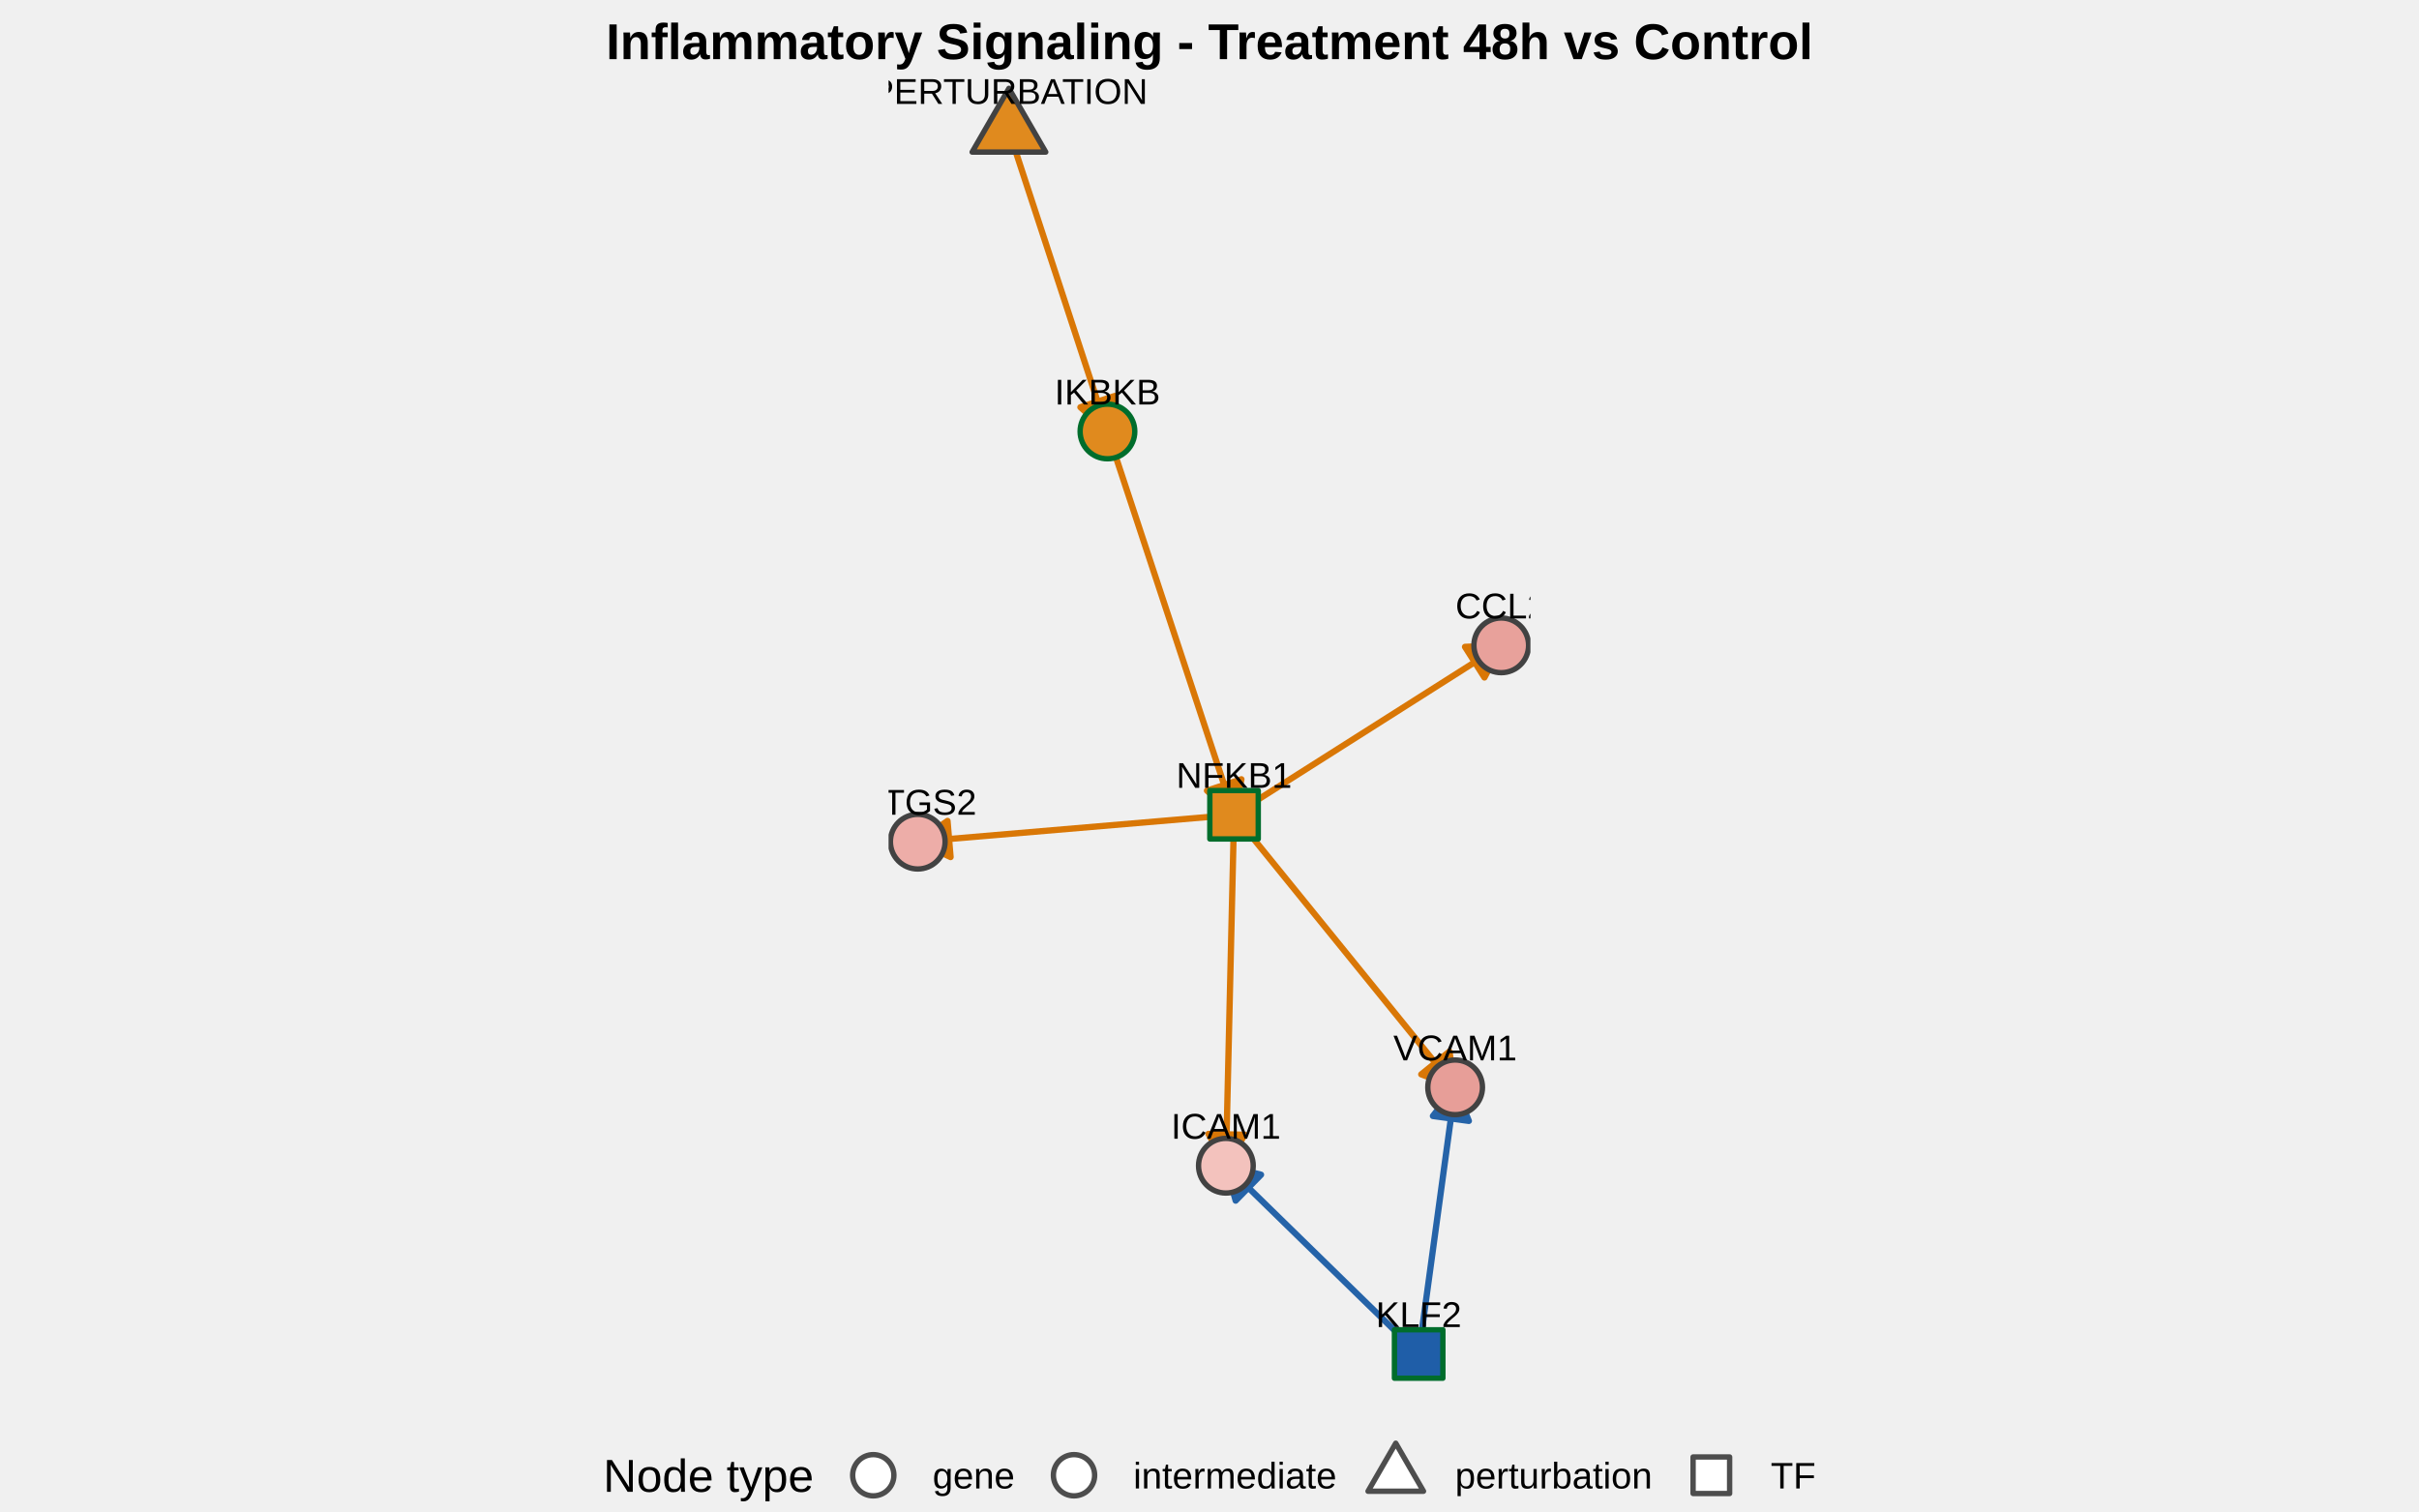
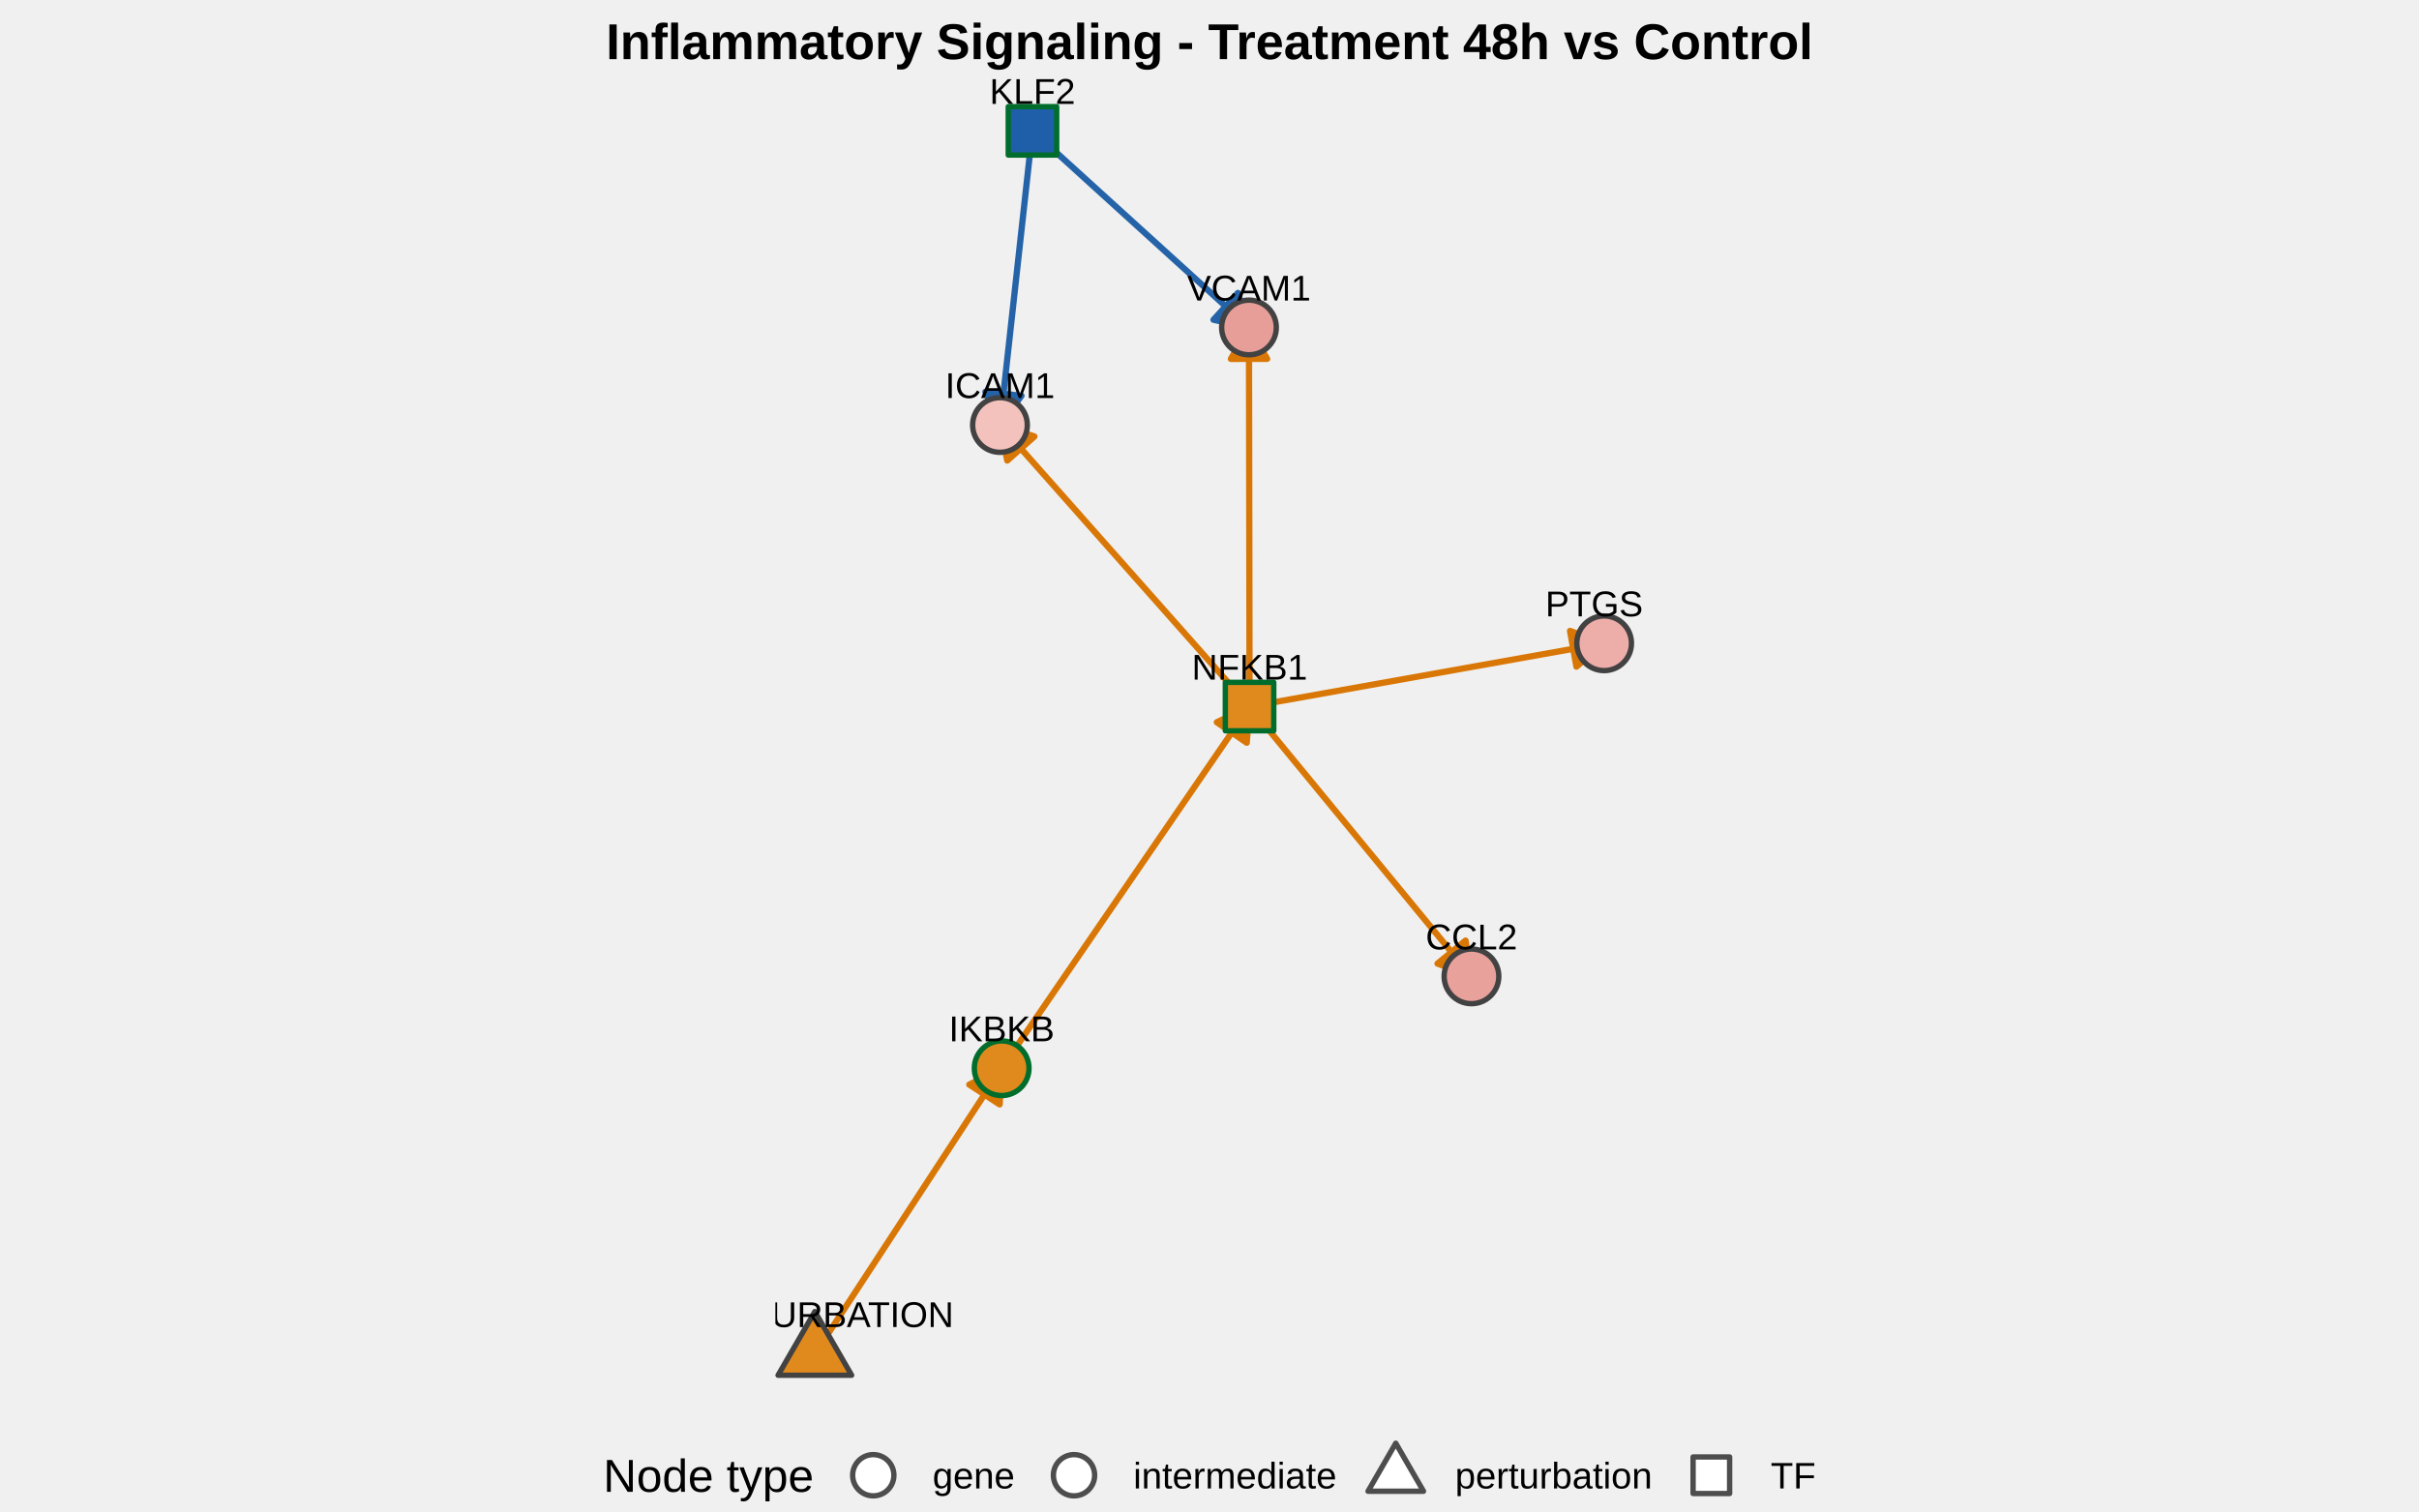
<svg xmlns="http://www.w3.org/2000/svg" width="576.00pt" height="360.00pt" viewBox="0 0 576.00 360.00">
  <g class="svglite">
    <defs>
      <style type="text/css">
    .svglite line, .svglite polyline, .svglite polygon, .svglite path, .svglite rect, .svglite circle {
      fill: none;
      stroke: #000000;
      stroke-linecap: round;
      stroke-linejoin: round;
      stroke-miterlimit: 10.00;
    }
    .svglite text {
      white-space: pre;
    }
    .svglite g.glyphgroup path {
      fill: inherit;
      stroke: none;
    }
  </style>
    </defs>
    <rect width="100%" height="100%" style="stroke: none; fill: none;" />
    <defs>
      <clipPath id="cpMC4wMHw1NzYuMDB8MC4wMHwzNjAuMDA=">
        <rect x="0.00" y="0.00" width="576.00" height="360.00" />
      </clipPath>
    </defs>
    <g clip-path="url(#cpMC4wMHw1NzYuMDB8MC4wMHwzNjAuMDA=)">
</g>
    <defs>
-       <clipPath id="cpMjExLjU4fDM2NC40MnwwLjAwfDM2MC4wMA==">
-         <rect x="211.58" y="0.00" width="152.84" height="360.00" />
+       <clipPath id="cpMTg0LjYzfDM5MS4zN3wwLjAwfDM2MC4wMA==">
+         <rect x="184.63" y="0.00" width="206.74" height="360.00" />
      </clipPath>
    </defs>
-     <g clip-path="url(#cpMjExLjU4fDM2NC40MnwwLjAwfDM2MC4wMA==)">
-       <rect x="211.58" y="0.00" width="152.84" height="360.00" style="stroke-width: 0.00; stroke: none;" />
+     <g clip-path="url(#cpMTg0LjYzfDM5MS4zN3wwLjAwfDM2MC4wMA==)">
+       <rect x="184.63" y="0.00" width="206.74" height="360.00" style="stroke-width: 0.00; stroke: none;" />
    </g>
    <g clip-path="url(#cpMC4wMHw1NzYuMDB8MC4wMHwzNjAuMDA=)">
</g>
    <defs>
-       <clipPath id="cpMjExLjU4fDM2NC40MnwxNi42MHwzMzcuMDU=">
-         <rect x="211.58" y="16.60" width="152.84" height="320.45" />
+       <clipPath id="cpMTg0LjYzfDM5MS4zN3wxNi42MHwzMzcuMDU=">
+         <rect x="184.63" y="16.60" width="206.74" height="320.45" />
      </clipPath>
    </defs>
-     <g clip-path="url(#cpMjExLjU4fDM2NC40MnwxNi42MHwzMzcuMDU=)">
-       <line x1="263.70" y1="102.76" x2="293.85" y2="194.06" style="stroke-width: 1.49; stroke: #D97706;" />
-       <polygon points="287.40,188.31 293.85,194.06 295.60,185.60 " style="stroke-width: 1.49; stroke: #D97706; fill: #D97706;" />
-       <line x1="240.24" y1="31.16" x2="263.70" y2="102.76" style="stroke-width: 1.49; stroke: #D97706;" />
-       <polygon points="257.26,96.99 263.70,102.76 265.47,94.30 " style="stroke-width: 1.49; stroke: #D97706; fill: #D97706;" />
-       <line x1="293.85" y1="194.06" x2="291.90" y2="277.64" style="stroke-width: 1.49; stroke: #D97706;" />
-       <polygon points="287.75,270.06 291.90,277.64 296.39,270.26 " style="stroke-width: 1.49; stroke: #D97706; fill: #D97706;" />
-       <line x1="293.85" y1="194.06" x2="346.49" y2="258.97" style="stroke-width: 1.49; stroke: #D97706;" />
-       <polygon points="338.42,255.88 346.49,258.97 345.13,250.44 " style="stroke-width: 1.49; stroke: #D97706; fill: #D97706;" />
-       <line x1="293.85" y1="194.06" x2="357.47" y2="153.70" style="stroke-width: 1.49; stroke: #D97706;" />
-       <polygon points="353.47,161.36 357.47,153.70 348.84,154.06 " style="stroke-width: 1.49; stroke: #D97706; fill: #D97706;" />
-       <line x1="293.85" y1="194.06" x2="218.53" y2="200.46" style="stroke-width: 1.49; stroke: #D97706;" />
-       <polygon points="225.62,195.52 218.53,200.46 226.35,204.13 " style="stroke-width: 1.49; stroke: #D97706; fill: #D97706;" />
-       <line x1="337.81" y1="322.48" x2="291.90" y2="277.64" style="stroke-width: 1.49; stroke: #2563A8;" />
-       <polygon points="300.27,279.78 291.90,277.64 294.23,285.96 " style="stroke-width: 1.49; stroke: #2563A8; fill: #2563A8;" />
-       <line x1="337.81" y1="322.48" x2="346.49" y2="258.97" style="stroke-width: 1.49; stroke: #2563A8;" />
-       <polygon points="349.76,266.97 346.49,258.97 341.20,265.80 " style="stroke-width: 1.49; stroke: #2563A8; fill: #2563A8;" />
-       <circle cx="357.47" cy="153.70" r="6.51" style="stroke-width: 1.28; stroke: #424242; fill: #E8A19B;" />
-       <circle cx="291.90" cy="277.64" r="6.51" style="stroke-width: 1.28; stroke: #424242; fill: #F3C2BD;" />
-       <circle cx="263.70" cy="102.76" r="6.51" style="stroke-width: 1.28; stroke: #006D2C; fill: #E08A1E;" />
-       <rect x="332.04" y="316.72" width="11.53" height="11.53" style="stroke-width: 1.28; stroke: #006D2C; fill: #1F5EA8;" />
-       <rect x="288.08" y="188.29" width="11.53" height="11.53" style="stroke-width: 1.28; stroke: #006D2C; fill: #E08A1E;" />
-       <polygon points="240.24,21.04 249.01,36.22 231.48,36.22 " style="stroke-width: 1.28; stroke: #424242; fill: #E08A1E;" />
-       <circle cx="218.53" cy="200.46" r="6.51" style="stroke-width: 1.28; stroke: #424242; fill: #EDADA8;" />
-       <circle cx="346.49" cy="258.97" r="6.51" style="stroke-width: 1.28; stroke: #424242; fill: #E79E98;" />
-       <text x="357.47" y="147.29" text-anchor="middle" style="font-size: 8.54px; font-family: &quot;Arial&quot;;" textLength="21.81px" lengthAdjust="spacingAndGlyphs">CCL2</text>
-       <text x="291.90" y="271.22" text-anchor="middle" style="font-size: 8.54px; font-family: &quot;Arial&quot;;" textLength="26.08px" lengthAdjust="spacingAndGlyphs">ICAM1</text>
-       <text x="263.70" y="96.34" text-anchor="middle" style="font-size: 8.54px; font-family: &quot;Arial&quot;;" textLength="25.12px" lengthAdjust="spacingAndGlyphs">IKBKB</text>
-       <text x="337.81" y="316.07" text-anchor="middle" style="font-size: 8.54px; font-family: &quot;Arial&quot;;" textLength="20.41px" lengthAdjust="spacingAndGlyphs">KLF2</text>
-       <text x="293.85" y="187.64" text-anchor="middle" style="font-size: 8.54px; font-family: &quot;Arial&quot;;" textLength="27.50px" lengthAdjust="spacingAndGlyphs">NFKB1</text>
-       <text x="240.24" y="24.74" text-anchor="middle" style="font-size: 8.54px; font-family: &quot;Arial&quot;;" textLength="66.03px" lengthAdjust="spacingAndGlyphs">PERTURBATION</text>
-       <text x="218.53" y="194.04" text-anchor="middle" style="font-size: 8.54px; font-family: &quot;Arial&quot;;" textLength="27.98px" lengthAdjust="spacingAndGlyphs">PTGS2</text>
-       <text x="346.49" y="252.55" text-anchor="middle" style="font-size: 8.54px; font-family: &quot;Arial&quot;;" textLength="29.39px" lengthAdjust="spacingAndGlyphs">VCAM1</text>
+     <g clip-path="url(#cpMTg0LjYzfDM5MS4zN3wxNi42MHwzMzcuMDU=)">
+       <line x1="238.51" y1="254.42" x2="297.54" y2="168.29" style="stroke-width: 1.49; stroke: #D97706;" />
+       <polygon points="296.87,176.90 297.54,168.29 289.74,172.02 " style="stroke-width: 1.49; stroke: #D97706; fill: #D97706;" />
+       <line x1="194.03" y1="322.48" x2="238.51" y2="254.42" style="stroke-width: 1.49; stroke: #D97706;" />
+       <polygon points="238.03,263.04 238.51,254.42 230.80,258.32 " style="stroke-width: 1.49; stroke: #D97706; fill: #D97706;" />
+       <line x1="297.54" y1="168.29" x2="238.11" y2="101.22" style="stroke-width: 1.49; stroke: #D97706;" />
+       <polygon points="246.31,103.96 238.11,101.22 239.84,109.69 " style="stroke-width: 1.49; stroke: #D97706; fill: #D97706;" />
+       <line x1="297.54" y1="168.29" x2="297.40" y2="77.99" style="stroke-width: 1.49; stroke: #D97706;" />
+       <polygon points="301.73,85.47 297.40,77.99 293.09,85.48 " style="stroke-width: 1.49; stroke: #D97706; fill: #D97706;" />
+       <line x1="297.54" y1="168.29" x2="350.38" y2="232.54" style="stroke-width: 1.49; stroke: #D97706;" />
+       <polygon points="342.29,229.50 350.38,232.54 348.97,224.02 " style="stroke-width: 1.49; stroke: #D97706; fill: #D97706;" />
+       <line x1="297.54" y1="168.29" x2="381.97" y2="153.21" style="stroke-width: 1.49; stroke: #D97706;" />
+       <polygon points="375.37,158.78 381.97,153.21 373.85,150.27 " style="stroke-width: 1.49; stroke: #D97706; fill: #D97706;" />
+       <line x1="245.84" y1="31.16" x2="238.11" y2="101.22" style="stroke-width: 1.49; stroke: #2563A8;" />
+       <polygon points="234.64,93.31 238.11,101.22 243.23,94.26 " style="stroke-width: 1.49; stroke: #2563A8; fill: #2563A8;" />
+       <line x1="245.84" y1="31.16" x2="297.40" y2="77.99" style="stroke-width: 1.49; stroke: #2563A8;" />
+       <polygon points="288.95,76.16 297.40,77.99 294.76,69.77 " style="stroke-width: 1.49; stroke: #2563A8; fill: #2563A8;" />
+       <circle cx="350.38" cy="232.54" r="6.51" style="stroke-width: 1.28; stroke: #424242; fill: #E8A19B;" />
+       <circle cx="238.11" cy="101.22" r="6.51" style="stroke-width: 1.28; stroke: #424242; fill: #F3C2BD;" />
+       <circle cx="238.51" cy="254.42" r="6.51" style="stroke-width: 1.28; stroke: #006D2C; fill: #E08A1E;" />
+       <rect x="240.08" y="25.40" width="11.53" height="11.53" style="stroke-width: 1.28; stroke: #006D2C; fill: #1F5EA8;" />
+       <rect x="291.77" y="162.52" width="11.53" height="11.53" style="stroke-width: 1.28; stroke: #006D2C; fill: #E08A1E;" />
+       <polygon points="194.03,312.37 202.79,327.54 185.27,327.54 " style="stroke-width: 1.28; stroke: #424242; fill: #E08A1E;" />
+       <circle cx="381.97" cy="153.21" r="6.51" style="stroke-width: 1.28; stroke: #424242; fill: #EDADA8;" />
+       <circle cx="297.40" cy="77.99" r="6.51" style="stroke-width: 1.28; stroke: #424242; fill: #E79E98;" />
+       <text x="350.38" y="226.12" text-anchor="middle" style="font-size: 8.54px; font-family: &quot;Arial&quot;;" textLength="21.81px" lengthAdjust="spacingAndGlyphs">CCL2</text>
+       <text x="238.11" y="94.80" text-anchor="middle" style="font-size: 8.54px; font-family: &quot;Arial&quot;;" textLength="26.08px" lengthAdjust="spacingAndGlyphs">ICAM1</text>
+       <text x="238.51" y="248.00" text-anchor="middle" style="font-size: 8.54px; font-family: &quot;Arial&quot;;" textLength="25.12px" lengthAdjust="spacingAndGlyphs">IKBKB</text>
+       <text x="245.84" y="24.74" text-anchor="middle" style="font-size: 8.54px; font-family: &quot;Arial&quot;;" textLength="20.41px" lengthAdjust="spacingAndGlyphs">KLF2</text>
+       <text x="297.54" y="161.87" text-anchor="middle" style="font-size: 8.54px; font-family: &quot;Arial&quot;;" textLength="27.50px" lengthAdjust="spacingAndGlyphs">NFKB1</text>
+       <text x="194.03" y="316.07" text-anchor="middle" style="font-size: 8.54px; font-family: &quot;Arial&quot;;" textLength="66.03px" lengthAdjust="spacingAndGlyphs">PERTURBATION</text>
+       <text x="381.97" y="146.79" text-anchor="middle" style="font-size: 8.54px; font-family: &quot;Arial&quot;;" textLength="27.98px" lengthAdjust="spacingAndGlyphs">PTGS2</text>
+       <text x="297.40" y="71.58" text-anchor="middle" style="font-size: 8.54px; font-family: &quot;Arial&quot;;" textLength="29.39px" lengthAdjust="spacingAndGlyphs">VCAM1</text>
    </g>
    <g clip-path="url(#cpMC4wMHw1NzYuMDB8MC4wMHwzNjAuMDA=)">
      <text x="143.63" y="355.30" style="font-size: 11.00px; font-family: &quot;Arial&quot;;" textLength="50.19px" lengthAdjust="spacingAndGlyphs">Node type</text>
      <circle cx="207.94" cy="351.36" r="4.91" style="stroke-width: 1.28; stroke: #4D4D4D; fill: #FFFFFF;" />
      <circle cx="255.74" cy="351.36" r="4.91" style="stroke-width: 1.28; stroke: #4D4D4D; fill: #FFFFFF;" />
      <polygon points="332.35,343.73 338.96,355.17 325.75,355.17 " style="stroke-width: 1.28; stroke: #4D4D4D; fill: #FFFFFF;" />
      <rect x="403.15" y="347.01" width="8.70" height="8.70" style="stroke-width: 1.28; stroke: #4D4D4D; fill: #FFFFFF;" />
      <text x="222.06" y="354.51" style="font-size: 8.80px; font-family: &quot;Arial&quot;;" textLength="19.56px" lengthAdjust="spacingAndGlyphs">gene</text>
      <text x="269.86" y="354.51" style="font-size: 8.80px; font-family: &quot;Arial&quot;;" textLength="48.38px" lengthAdjust="spacingAndGlyphs">intermediate</text>
      <text x="346.47" y="354.51" style="font-size: 8.80px; font-family: &quot;Arial&quot;;" textLength="46.91px" lengthAdjust="spacingAndGlyphs">perturbation</text>
      <text x="421.62" y="354.51" style="font-size: 8.80px; font-family: &quot;Arial&quot;;" textLength="10.75px" lengthAdjust="spacingAndGlyphs">TF</text>
      <text x="288.00" y="14.08" text-anchor="middle" style="font-size: 12.00px; font-weight: bold; font-family: &quot;Arial&quot;;" textLength="287.31px" lengthAdjust="spacingAndGlyphs">Inflammatory Signaling - Treatment 48h vs Control</text>
    </g>
  </g>
</svg>
